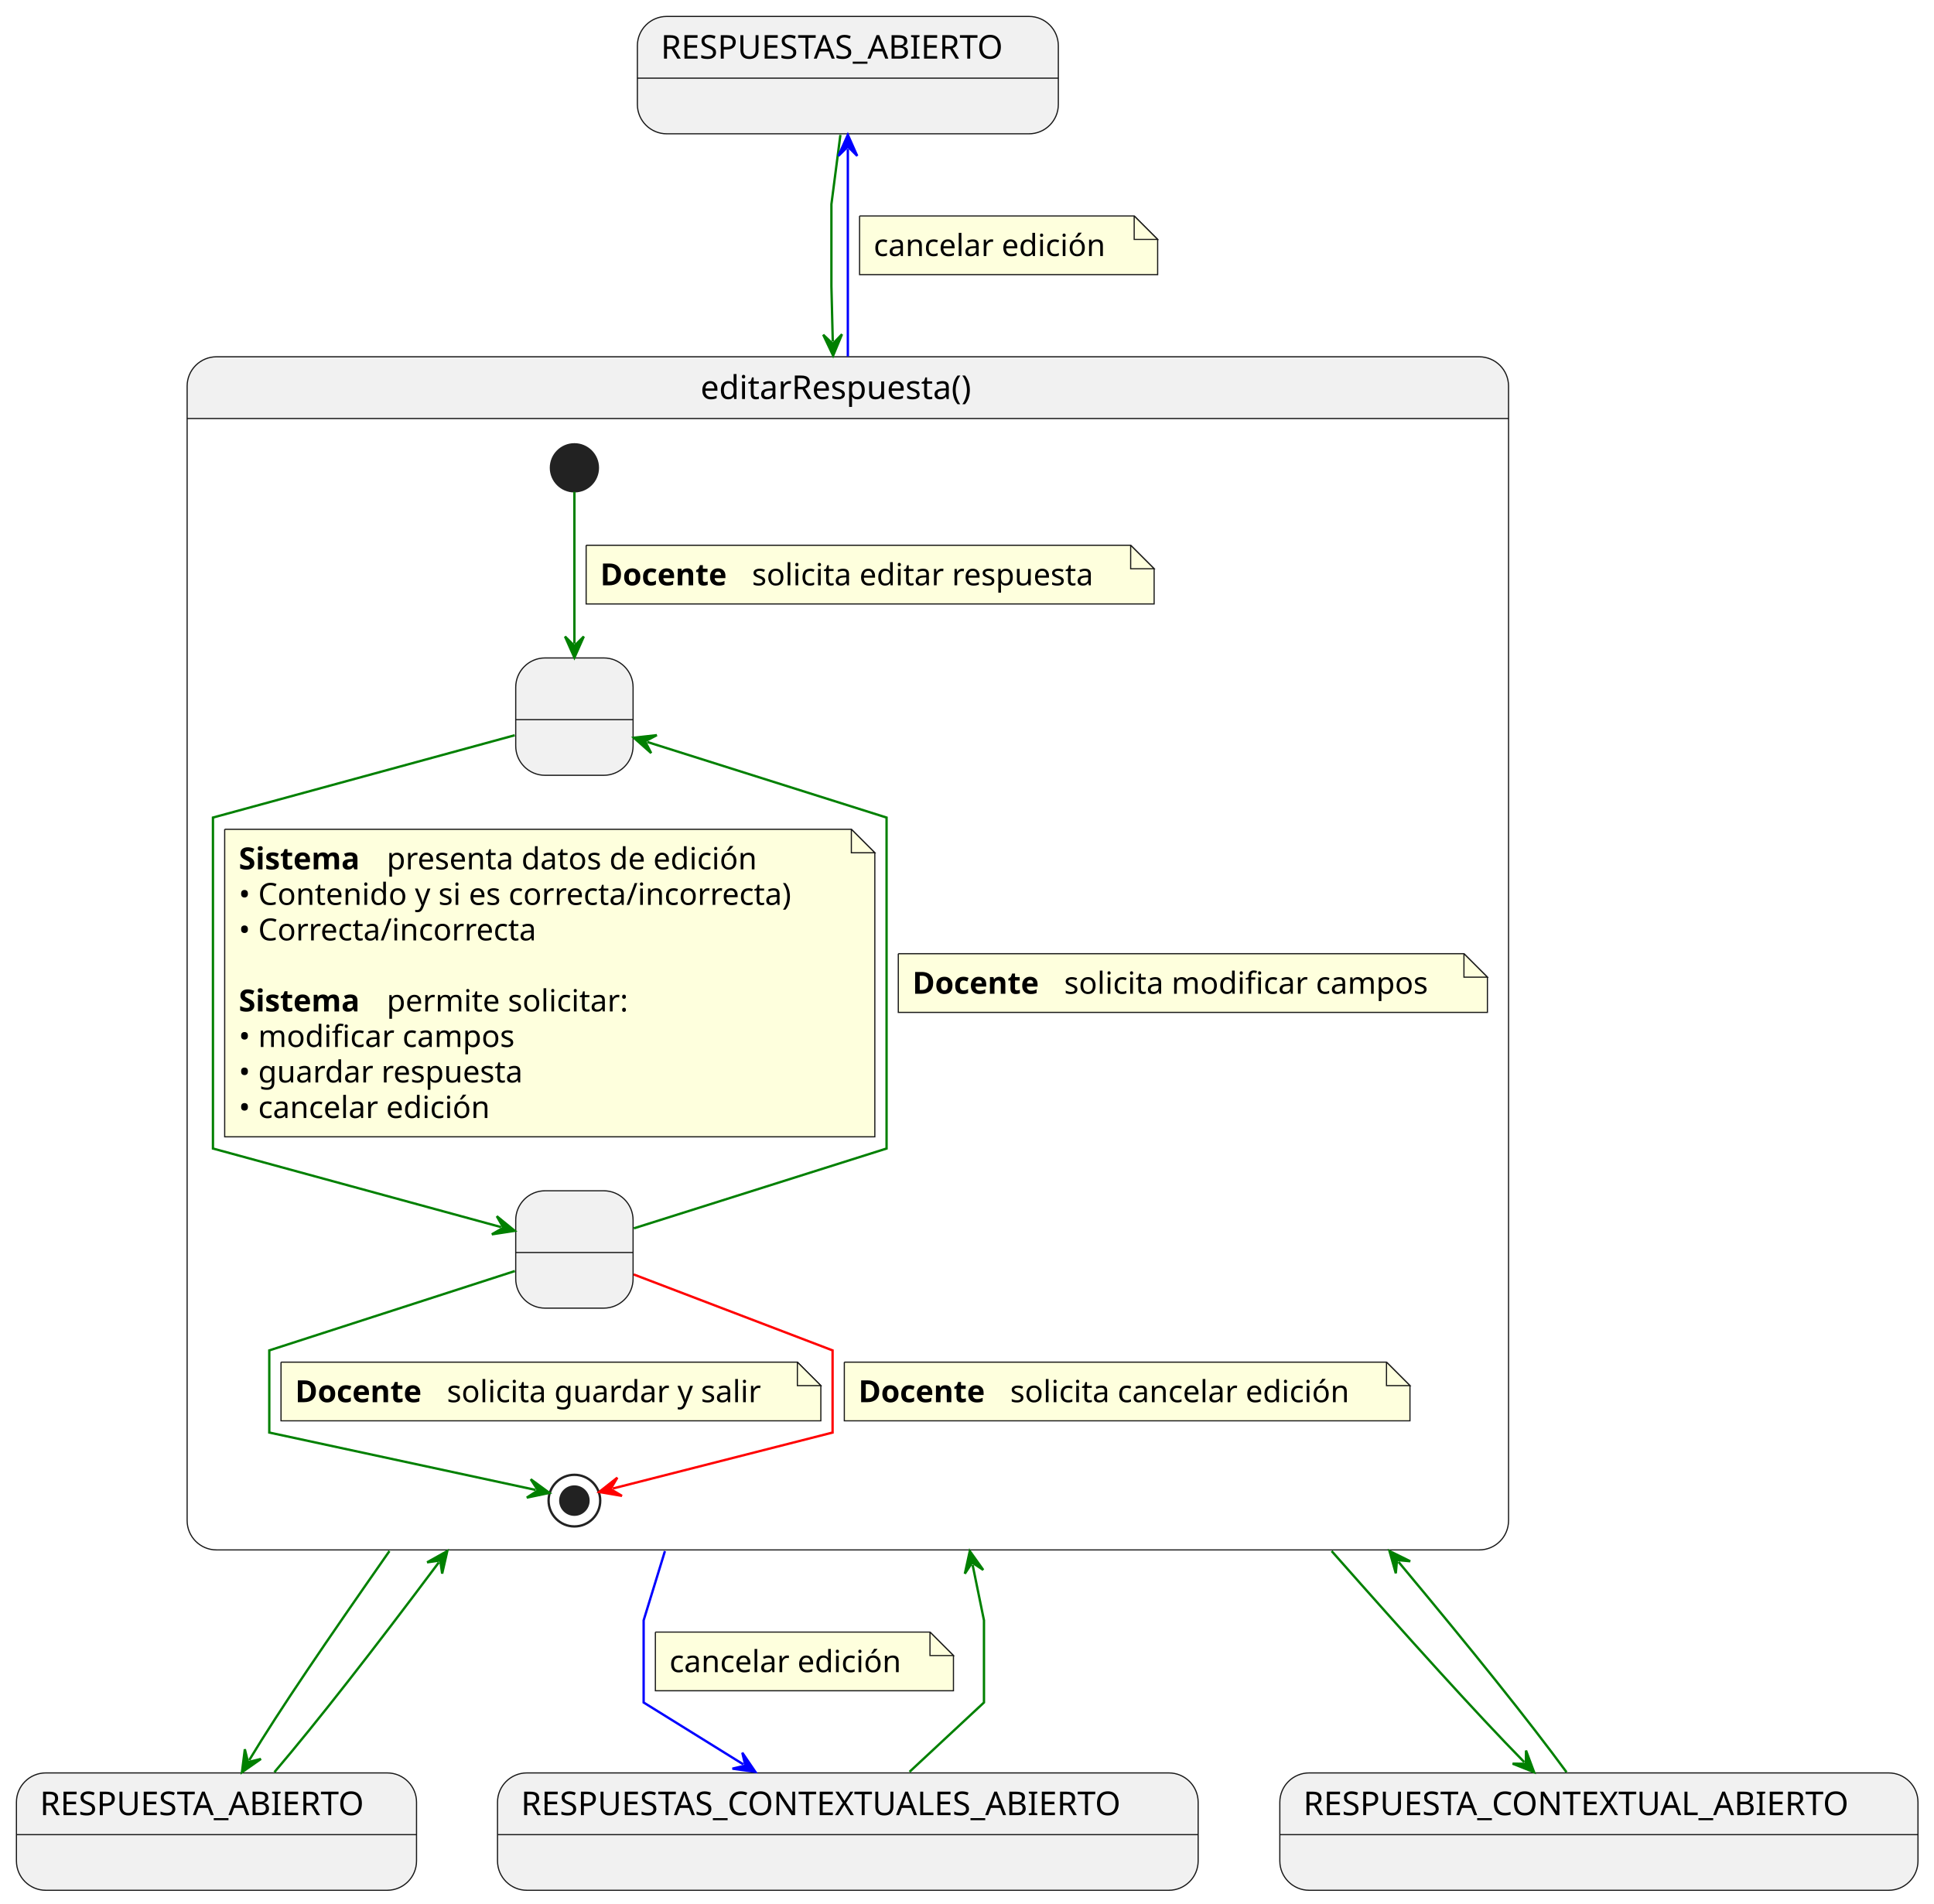
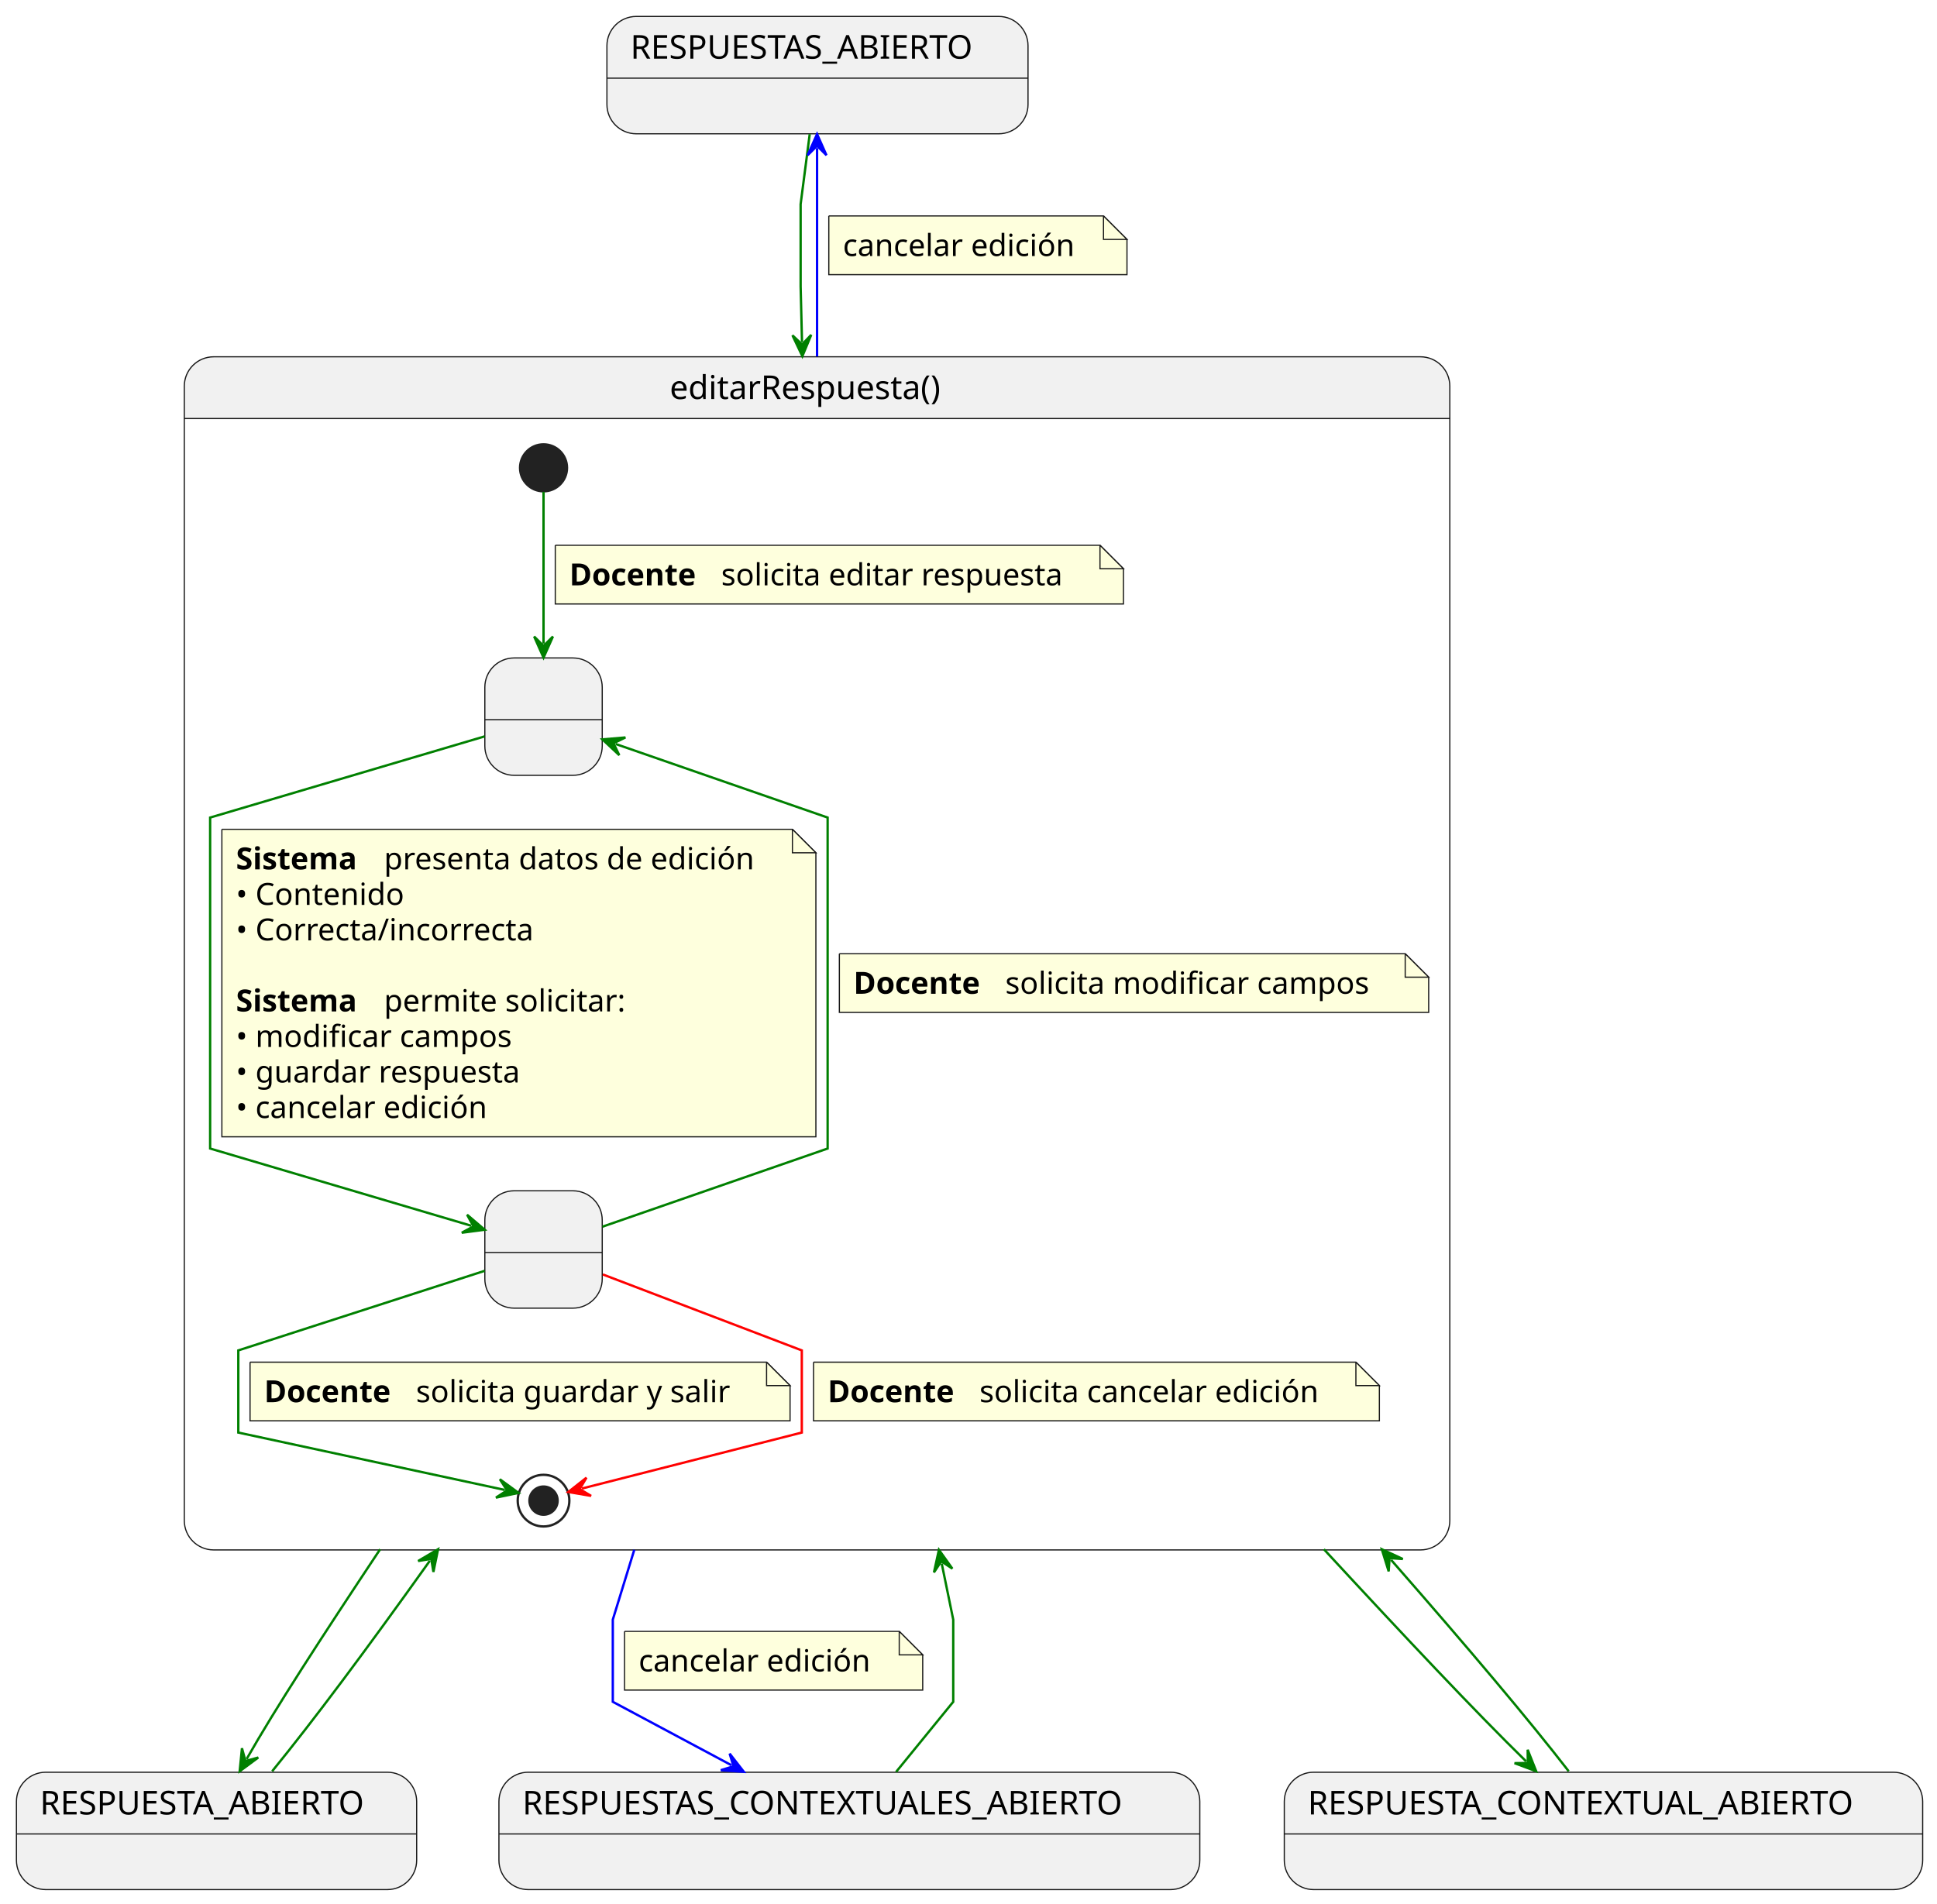
- <svg xmlns="http://www.w3.org/2000/svg" contentStyleType="text/css" data-diagram-type="STATE" height="811px" preserveAspectRatio="none" style="width:824px;height:811px;background:#FFFFFF;" version="1.1" viewBox="0 0 824 811" width="824px" zoomAndPan="magnify">
+ <svg xmlns="http://www.w3.org/2000/svg" contentStyleType="text/css" data-diagram-type="STATE" height="811px" preserveAspectRatio="none" style="width:825px;height:811px;background:#FFFFFF;" version="1.1" viewBox="0 0 825 811" width="825px" zoomAndPan="magnify">
  <defs />
  <g>
    <g id="RESPUESTAS_ABIERTO">
-       <rect fill="#F1F1F1" height="50" rx="12.5" ry="12.5" style="stroke:#181818;stroke-width:0.5;" width="179.352" x="271.56" y="7" />
-       <line style="stroke:#181818;stroke-width:0.5;" x1="271.56" x2="450.913" y1="33.297" y2="33.297" />
-       <text fill="#000000" font-family="sans-serif" font-size="14" lengthAdjust="spacing" textLength="159.352" x="281.56" y="24.995">RESPUESTAS_ABIERTO</text>
+       <rect fill="#F1F1F1" height="50" rx="12.5" ry="12.5" style="stroke:#181818;stroke-width:0.5;" width="179.352" x="258.5" y="7" />
+       <line style="stroke:#181818;stroke-width:0.5;" x1="258.5" x2="437.853" y1="33.297" y2="33.297" />
+       <text fill="#000000" font-family="sans-serif" font-size="14" lengthAdjust="spacing" textLength="159.352" x="268.5" y="24.995">RESPUESTAS_ABIERTO</text>
    </g>
    <g id="RESPUESTA_ABIERTO">
-       <rect fill="#F1F1F1" height="50" rx="12.5" ry="12.5" style="stroke:#181818;stroke-width:0.5;" width="170.466" x="7" y="755.3" />
-       <line style="stroke:#181818;stroke-width:0.5;" x1="7" x2="177.466" y1="781.597" y2="781.597" />
-       <text fill="#000000" font-family="sans-serif" font-size="14" lengthAdjust="spacing" textLength="150.466" x="17" y="773.295">RESPUESTA_ABIERTO</text>
+       <rect fill="#F1F1F1" height="50" rx="12.5" ry="12.5" style="stroke:#181818;stroke-width:0.5;" width="170.466" x="7" y="755" />
+       <line style="stroke:#181818;stroke-width:0.5;" x1="7" x2="177.466" y1="781.297" y2="781.297" />
+       <text fill="#000000" font-family="sans-serif" font-size="14" lengthAdjust="spacing" textLength="150.466" x="17" y="772.995">RESPUESTA_ABIERTO</text>
    </g>
    <g id="RESPUESTAS_CONTEXTUALES_ABIERTO">
-       <rect fill="#F1F1F1" height="50" rx="12.5" ry="12.5" style="stroke:#181818;stroke-width:0.5;" width="298.517" x="211.97" y="755.3" />
-       <line style="stroke:#181818;stroke-width:0.5;" x1="211.97" x2="510.487" y1="781.597" y2="781.597" />
-       <text fill="#000000" font-family="sans-serif" font-size="14" lengthAdjust="spacing" textLength="278.517" x="221.97" y="773.295">RESPUESTAS_CONTEXTUALES_ABIERTO</text>
+       <rect fill="#F1F1F1" height="50" rx="12.5" ry="12.5" style="stroke:#181818;stroke-width:0.5;" width="298.517" x="212.5" y="755" />
+       <line style="stroke:#181818;stroke-width:0.5;" x1="212.5" x2="511.017" y1="781.297" y2="781.297" />
+       <text fill="#000000" font-family="sans-serif" font-size="14" lengthAdjust="spacing" textLength="278.517" x="222.5" y="772.995">RESPUESTAS_CONTEXTUALES_ABIERTO</text>
    </g>
    <g id="RESPUESTA_CONTEXTUAL_ABIERTO">
-       <rect fill="#F1F1F1" height="50" rx="12.5" ry="12.5" style="stroke:#181818;stroke-width:0.5;" width="271.897" x="545.28" y="755.3" />
-       <line style="stroke:#181818;stroke-width:0.5;" x1="545.28" x2="817.178" y1="781.597" y2="781.597" />
-       <text fill="#000000" font-family="sans-serif" font-size="14" lengthAdjust="spacing" textLength="251.898" x="555.28" y="773.295">RESPUESTA_CONTEXTUAL_ABIERTO</text>
+       <rect fill="#F1F1F1" height="50" rx="12.5" ry="12.5" style="stroke:#181818;stroke-width:0.5;" width="271.897" x="547" y="755" />
+       <line style="stroke:#181818;stroke-width:0.5;" x1="547" x2="818.898" y1="781.297" y2="781.297" />
+       <text fill="#000000" font-family="sans-serif" font-size="14" lengthAdjust="spacing" textLength="251.898" x="557" y="772.995">RESPUESTA_CONTEXTUAL_ABIERTO</text>
    </g>
-     <path d="M92.23,152 L630.23,152 A12.5,12.5 0 0 1 642.73,164.5 L642.73,178.297 L79.73,178.297 L79.73,164.5 A12.5,12.5 0 0 1 92.23,152" fill="#F1F1F1" />
-     <rect fill="none" height="508.297" rx="12.5" ry="12.5" style="stroke:#181818;stroke-width:0.5;" width="563" x="79.73" y="152" />
-     <line style="stroke:#181818;stroke-width:0.5;" x1="79.73" x2="642.73" y1="178.297" y2="178.297" />
-     <text fill="#000000" font-family="sans-serif" font-size="14" lengthAdjust="spacing" textLength="125.508" x="298.476" y="169.995">editarRespuesta()</text>
+     <path d="M91,152 L605,152 A12.5,12.5 0 0 1 617.5,164.5 L617.5,178.297 L78.5,178.297 L78.5,164.5 A12.5,12.5 0 0 1 91,152" fill="#F1F1F1" />
+     <rect fill="none" height="508.297" rx="12.5" ry="12.5" style="stroke:#181818;stroke-width:0.5;" width="539" x="78.5" y="152" />
+     <line style="stroke:#181818;stroke-width:0.5;" x1="78.5" x2="617.5" y1="178.297" y2="178.297" />
+     <text fill="#000000" font-family="sans-serif" font-size="14" lengthAdjust="spacing" textLength="125.508" x="285.246" y="169.995">editarRespuesta()</text>
    <g id="editarRespuesta.EditandoDatos">
-       <rect fill="#F1F1F1" height="50" rx="12.5" ry="12.5" style="stroke:#181818;stroke-width:0.5;" width="50" x="219.73" y="280.297" />
-       <line style="stroke:#181818;stroke-width:0.5;" x1="219.73" x2="269.73" y1="306.594" y2="306.594" />
-       <text fill="#000000" font-family="sans-serif" font-size="14" lengthAdjust="spacing" textLength="4.45" x="242.505" y="298.292"> </text>
+       <rect fill="#F1F1F1" height="50" rx="12.5" ry="12.5" style="stroke:#181818;stroke-width:0.5;" width="50" x="206.5" y="280.297" />
+       <line style="stroke:#181818;stroke-width:0.5;" x1="206.5" x2="256.5" y1="306.594" y2="306.594" />
+       <text fill="#000000" font-family="sans-serif" font-size="14" lengthAdjust="spacing" textLength="4.45" x="229.275" y="298.292"> </text>
    </g>
    <g id="editarRespuesta.GuardandoDatos">
-       <rect fill="#F1F1F1" height="50" rx="12.5" ry="12.5" style="stroke:#181818;stroke-width:0.5;" width="50" x="219.73" y="507.297" />
-       <line style="stroke:#181818;stroke-width:0.5;" x1="219.73" x2="269.73" y1="533.594" y2="533.594" />
-       <text fill="#000000" font-family="sans-serif" font-size="14" lengthAdjust="spacing" textLength="4.45" x="242.505" y="525.292"> </text>
+       <rect fill="#F1F1F1" height="50" rx="12.5" ry="12.5" style="stroke:#181818;stroke-width:0.5;" width="50" x="206.5" y="507.297" />
+       <line style="stroke:#181818;stroke-width:0.5;" x1="206.5" x2="256.5" y1="533.594" y2="533.594" />
+       <text fill="#000000" font-family="sans-serif" font-size="14" lengthAdjust="spacing" textLength="4.45" x="229.275" y="525.292"> </text>
    </g>
-     <ellipse cx="244.73" cy="199.297" fill="#222222" rx="10" ry="10" style="stroke:#222222;stroke-width:1;" />
-     <ellipse cx="244.73" cy="639.297" fill="none" rx="11" ry="11" style="stroke:#222222;stroke-width:1;" />
-     <ellipse cx="244.73" cy="639.297" fill="#222222" rx="6" ry="6" style="stroke:#222222;stroke-width:1;" />
+     <ellipse cx="231.5" cy="199.297" fill="#222222" rx="10" ry="10" style="stroke:#222222;stroke-width:1;" />
+     <ellipse cx="231.5" cy="639.297" fill="none" rx="11" ry="11" style="stroke:#222222;stroke-width:1;" />
+     <ellipse cx="231.5" cy="639.297" fill="#222222" rx="6" ry="6" style="stroke:#222222;stroke-width:1;" />
    <g class="link" data-entity-1=".start.editarRespuesta" data-entity-2="EditandoDatos" data-source-line="18" data-uid="lnk7" id="link_.start.editarRespuesta_EditandoDatos">
-       <path d="M244.73,209.527 C244.73,225.237 244.73,251.657 244.73,274.167" fill="none" id="*start*editarRespuesta-to-EditandoDatos" style="stroke:#008000;stroke-width:1;" />
-       <polygon fill="#008000" points="244.73,280.167,248.73,271.167,244.73,275.167,240.73,271.167,244.73,280.167" style="stroke:#008000;stroke-width:1;" />
-       <path d="M249.73,232.297 L249.73,257.297 L491.73,257.297 L491.73,242.297 L481.73,232.297 L249.73,232.297" fill="#FEFFDD" style="stroke:#181818;stroke-width:0.5;" />
-       <path d="M481.73,232.297 L481.73,242.297 L491.73,242.297 L481.73,232.297" fill="#FEFFDD" style="stroke:#181818;stroke-width:0.5;" />
-       <text fill="#000000" font-family="sans-serif" font-size="13" font-weight="bold" lengthAdjust="spacing" textLength="60.531" x="255.73" y="249.364">Docente</text>
-       <text fill="#000000" font-family="sans-serif" font-size="13" lengthAdjust="spacing" textLength="156.749" x="320.394" y="249.364">solicita editar respuesta</text>
+       <path d="M231.5,209.527 C231.5,225.237 231.5,251.657 231.5,274.167" fill="none" id="*start*editarRespuesta-to-EditandoDatos" style="stroke:#008000;stroke-width:1;" />
+       <polygon fill="#008000" points="231.5,280.167,235.5,271.167,231.5,275.167,227.5,271.167,231.5,280.167" style="stroke:#008000;stroke-width:1;" />
+       <path d="M236.5,232.297 L236.5,257.297 L478.5,257.297 L478.5,242.297 L468.5,232.297 L236.5,232.297" fill="#FEFFDD" style="stroke:#181818;stroke-width:0.5;" />
+       <path d="M468.5,232.297 L468.5,242.297 L478.5,242.297 L468.5,232.297" fill="#FEFFDD" style="stroke:#181818;stroke-width:0.5;" />
+       <text fill="#000000" font-family="sans-serif" font-size="13" font-weight="bold" lengthAdjust="spacing" textLength="60.531" x="242.5" y="249.364">Docente</text>
+       <text fill="#000000" font-family="sans-serif" font-size="13" lengthAdjust="spacing" textLength="156.749" x="307.164" y="249.364">solicita editar respuesta</text>
    </g>
    <g class="link" data-entity-1="EditandoDatos" data-entity-2="GuardandoDatos" data-source-line="23" data-uid="lnk8" id="link_EditandoDatos_GuardandoDatos">
-       <path d="M219.3,313.237 C175.56,325.157 90.73,348.297 90.73,348.297 C90.73,348.297 90.73,489.297 90.73,489.297 C90.73,489.297 169.771,510.859 213.511,522.779" fill="none" id="EditandoDatos-to-GuardandoDatos" style="stroke:#008000;stroke-width:1;" />
-       <polygon fill="#008000" points="219.3,524.357,211.668,518.131,214.476,523.042,209.565,525.85,219.3,524.357" style="stroke:#008000;stroke-width:1;" />
-       <path d="M95.73,353.297 L95.73,484.297 L372.73,484.297 L372.73,363.297 L362.73,353.297 L95.73,353.297" fill="#FEFFDD" style="stroke:#181818;stroke-width:0.5;" />
-       <path d="M362.73,353.297 L362.73,363.297 L372.73,363.297 L362.73,353.297" fill="#FEFFDD" style="stroke:#181818;stroke-width:0.5;" />
-       <text fill="#000000" font-family="sans-serif" font-size="13" font-weight="bold" lengthAdjust="spacing" textLength="58.906" x="101.73" y="370.364">Sistema</text>
-       <text fill="#000000" font-family="sans-serif" font-size="13" lengthAdjust="spacing" textLength="169.171" x="164.769" y="370.364">presenta datos de edición</text>
-       <text fill="#000000" font-family="sans-serif" font-size="13" lengthAdjust="spacing" textLength="256.902" x="101.73" y="385.497">• Contenido y si es correcta/incorrecta)</text>
-       <text fill="#000000" font-family="sans-serif" font-size="13" lengthAdjust="spacing" textLength="137.96" x="101.73" y="400.629">• Correcta/incorrecta</text>
-       <text fill="#000000" font-family="sans-serif" font-size="13" lengthAdjust="spacing" textLength="4.132" x="101.73" y="415.762"> </text>
-       <text fill="#000000" font-family="sans-serif" font-size="13" font-weight="bold" lengthAdjust="spacing" textLength="58.906" x="101.73" y="430.895">Sistema</text>
-       <text fill="#000000" font-family="sans-serif" font-size="13" lengthAdjust="spacing" textLength="110.595" x="164.769" y="430.895">permite solicitar:</text>
-       <text fill="#000000" font-family="sans-serif" font-size="13" lengthAdjust="spacing" textLength="127.816" x="101.73" y="446.028">• modificar campos</text>
-       <text fill="#000000" font-family="sans-serif" font-size="13" lengthAdjust="spacing" textLength="131.739" x="101.73" y="461.161">• guardar respuesta</text>
-       <text fill="#000000" font-family="sans-serif" font-size="13" lengthAdjust="spacing" textLength="118.168" x="101.73" y="476.293">• cancelar edición</text>
+       <path d="M206.44,313.707 C165.67,325.767 89.5,348.297 89.5,348.297 C89.5,348.297 89.5,489.297 89.5,489.297 C89.5,489.297 159.916,510.125 200.686,522.185" fill="none" id="EditandoDatos-to-GuardandoDatos" style="stroke:#008000;stroke-width:1;" />
+       <polygon fill="#008000" points="206.44,523.887,198.944,517.498,201.645,522.469,196.675,525.17,206.44,523.887" style="stroke:#008000;stroke-width:1;" />
+       <path d="M94.5,353.297 L94.5,484.297 L347.5,484.297 L347.5,363.297 L337.5,353.297 L94.5,353.297" fill="#FEFFDD" style="stroke:#181818;stroke-width:0.5;" />
+       <path d="M337.5,353.297 L337.5,363.297 L347.5,363.297 L337.5,353.297" fill="#FEFFDD" style="stroke:#181818;stroke-width:0.5;" />
+       <text fill="#000000" font-family="sans-serif" font-size="13" font-weight="bold" lengthAdjust="spacing" textLength="58.906" x="100.5" y="370.364">Sistema</text>
+       <text fill="#000000" font-family="sans-serif" font-size="13" lengthAdjust="spacing" textLength="169.171" x="163.539" y="370.364">presenta datos de edición</text>
+       <text fill="#000000" font-family="sans-serif" font-size="13" lengthAdjust="spacing" textLength="78.222" x="100.5" y="385.497">• Contenido</text>
+       <text fill="#000000" font-family="sans-serif" font-size="13" lengthAdjust="spacing" textLength="137.96" x="100.5" y="400.629">• Correcta/incorrecta</text>
+       <text fill="#000000" font-family="sans-serif" font-size="13" lengthAdjust="spacing" textLength="4.132" x="100.5" y="415.762"> </text>
+       <text fill="#000000" font-family="sans-serif" font-size="13" font-weight="bold" lengthAdjust="spacing" textLength="58.906" x="100.5" y="430.895">Sistema</text>
+       <text fill="#000000" font-family="sans-serif" font-size="13" lengthAdjust="spacing" textLength="110.595" x="163.539" y="430.895">permite solicitar:</text>
+       <text fill="#000000" font-family="sans-serif" font-size="13" lengthAdjust="spacing" textLength="127.816" x="100.5" y="446.028">• modificar campos</text>
+       <text fill="#000000" font-family="sans-serif" font-size="13" lengthAdjust="spacing" textLength="131.739" x="100.5" y="461.161">• guardar respuesta</text>
+       <text fill="#000000" font-family="sans-serif" font-size="13" lengthAdjust="spacing" textLength="118.168" x="100.5" y="476.293">• cancelar edición</text>
    </g>
    <g class="link" data-entity-1="GuardandoDatos" data-entity-2="EditandoDatos" data-source-line="35" data-uid="lnk9" id="link_GuardandoDatos_EditandoDatos">
-       <path d="M270.06,523.297 C308.65,511.117 377.73,489.297 377.73,489.297 C377.73,489.297 377.73,348.297 377.73,348.297 C377.73,348.297 314.372,328.283 275.782,316.103" fill="none" id="GuardandoDatos-to-EditandoDatos" style="stroke:#008000;stroke-width:1;" />
-       <polygon fill="#008000" points="270.06,314.297,277.439,320.82,274.828,315.802,279.847,313.191,270.06,314.297" style="stroke:#008000;stroke-width:1;" />
-       <path d="M382.73,406.297 L382.73,431.297 L633.73,431.297 L633.73,416.297 L623.73,406.297 L382.73,406.297" fill="#FEFFDD" style="stroke:#181818;stroke-width:0.5;" />
-       <path d="M623.73,406.297 L623.73,416.297 L633.73,416.297 L623.73,406.297" fill="#FEFFDD" style="stroke:#181818;stroke-width:0.5;" />
-       <text fill="#000000" font-family="sans-serif" font-size="13" font-weight="bold" lengthAdjust="spacing" textLength="60.531" x="388.73" y="423.364">Docente</text>
-       <text fill="#000000" font-family="sans-serif" font-size="13" lengthAdjust="spacing" textLength="165.921" x="453.394" y="423.364">solicita modificar campos</text>
+       <path d="M256.57,522.597 C292.01,510.297 352.5,489.297 352.5,489.297 C352.5,489.297 352.5,348.297 352.5,348.297 C352.5,348.297 297.678,329.264 262.238,316.964" fill="none" id="GuardandoDatos-to-EditandoDatos" style="stroke:#008000;stroke-width:1;" />
+       <polygon fill="#008000" points="256.57,314.997,263.761,321.727,261.294,316.636,266.384,314.169,256.57,314.997" style="stroke:#008000;stroke-width:1;" />
+       <path d="M357.5,406.297 L357.5,431.297 L608.5,431.297 L608.5,416.297 L598.5,406.297 L357.5,406.297" fill="#FEFFDD" style="stroke:#181818;stroke-width:0.5;" />
+       <path d="M598.5,406.297 L598.5,416.297 L608.5,416.297 L598.5,406.297" fill="#FEFFDD" style="stroke:#181818;stroke-width:0.5;" />
+       <text fill="#000000" font-family="sans-serif" font-size="13" font-weight="bold" lengthAdjust="spacing" textLength="60.531" x="363.5" y="423.364">Docente</text>
+       <text fill="#000000" font-family="sans-serif" font-size="13" lengthAdjust="spacing" textLength="165.921" x="428.164" y="423.364">solicita modificar campos</text>
    </g>
    <g class="link" data-entity-1="GuardandoDatos" data-entity-2=".end.editarRespuesta" data-source-line="40" data-uid="lnk11" id="link_GuardandoDatos_.end.editarRespuesta">
-       <path d="M219.36,541.497 C181.52,553.717 114.73,575.297 114.73,575.297 C114.73,575.297 114.73,610.297 114.73,610.297 C114.73,610.297 197.175,628.053 228.225,634.743" fill="none" id="GuardandoDatos-to-*end*editarRespuesta" style="stroke:#008000;stroke-width:1;" />
-       <polygon fill="#008000" points="234.09,636.007,226.134,630.201,229.202,634.954,224.449,638.021,234.09,636.007" style="stroke:#008000;stroke-width:1;" />
-       <path d="M119.73,580.297 L119.73,605.297 L349.73,605.297 L349.73,590.297 L339.73,580.297 L119.73,580.297" fill="#FEFFDD" style="stroke:#181818;stroke-width:0.5;" />
-       <path d="M339.73,580.297 L339.73,590.297 L349.73,590.297 L339.73,580.297" fill="#FEFFDD" style="stroke:#181818;stroke-width:0.5;" />
-       <text fill="#000000" font-family="sans-serif" font-size="13" font-weight="bold" lengthAdjust="spacing" textLength="60.531" x="125.73" y="597.364">Docente</text>
-       <text fill="#000000" font-family="sans-serif" font-size="13" lengthAdjust="spacing" textLength="144.536" x="190.394" y="597.364">solicita guardar y salir</text>
+       <path d="M206.43,541.397 C168.66,553.597 101.5,575.297 101.5,575.297 C101.5,575.297 101.5,610.297 101.5,610.297 C101.5,610.297 183.945,628.053 214.995,634.743" fill="none" id="GuardandoDatos-to-*end*editarRespuesta" style="stroke:#008000;stroke-width:1;" />
+       <polygon fill="#008000" points="220.86,636.007,212.904,630.201,215.972,634.954,211.219,638.021,220.86,636.007" style="stroke:#008000;stroke-width:1;" />
+       <path d="M106.5,580.297 L106.5,605.297 L336.5,605.297 L336.5,590.297 L326.5,580.297 L106.5,580.297" fill="#FEFFDD" style="stroke:#181818;stroke-width:0.5;" />
+       <path d="M326.5,580.297 L326.5,590.297 L336.5,590.297 L326.5,580.297" fill="#FEFFDD" style="stroke:#181818;stroke-width:0.5;" />
+       <text fill="#000000" font-family="sans-serif" font-size="13" font-weight="bold" lengthAdjust="spacing" textLength="60.531" x="112.5" y="597.364">Docente</text>
+       <text fill="#000000" font-family="sans-serif" font-size="13" lengthAdjust="spacing" textLength="144.536" x="177.164" y="597.364">solicita guardar y salir</text>
    </g>
    <g class="link" data-entity-1="GuardandoDatos" data-entity-2=".end.editarRespuesta" data-source-line="45" data-uid="lnk12" id="link_GuardandoDatos_.end.editarRespuesta">
-       <path d="M269.97,542.937 C302.44,555.337 354.73,575.297 354.73,575.297 C354.73,575.297 354.73,610.297 354.73,610.297 C354.73,610.297 288.625,627.126 261.094,634.136" fill="none" id="GuardandoDatos-to-*end*editarRespuesta-1" style="stroke:#FF0000;stroke-width:1;" />
-       <polygon fill="#FF0000" points="255.28,635.617,264.989,637.272,260.125,634.383,263.015,629.52,255.28,635.617" style="stroke:#FF0000;stroke-width:1;" />
-       <path d="M359.73,580.297 L359.73,605.297 L600.73,605.297 L600.73,590.297 L590.73,580.297 L359.73,580.297" fill="#FEFFDD" style="stroke:#181818;stroke-width:0.5;" />
-       <path d="M590.73,580.297 L590.73,590.297 L600.73,590.297 L590.73,580.297" fill="#FEFFDD" style="stroke:#181818;stroke-width:0.5;" />
-       <text fill="#000000" font-family="sans-serif" font-size="13" font-weight="bold" lengthAdjust="spacing" textLength="60.531" x="365.73" y="597.364">Docente</text>
-       <text fill="#000000" font-family="sans-serif" font-size="13" lengthAdjust="spacing" textLength="156.273" x="430.394" y="597.364">solicita cancelar edición</text>
+       <path d="M256.74,542.937 C289.21,555.337 341.5,575.297 341.5,575.297 C341.5,575.297 341.5,610.297 341.5,610.297 C341.5,610.297 275.394,627.126 247.864,634.136" fill="none" id="GuardandoDatos-to-*end*editarRespuesta-1" style="stroke:#FF0000;stroke-width:1;" />
+       <polygon fill="#FF0000" points="242.05,635.617,251.759,637.272,246.895,634.383,249.785,629.52,242.05,635.617" style="stroke:#FF0000;stroke-width:1;" />
+       <path d="M346.5,580.297 L346.5,605.297 L587.5,605.297 L587.5,590.297 L577.5,580.297 L346.5,580.297" fill="#FEFFDD" style="stroke:#181818;stroke-width:0.5;" />
+       <path d="M577.5,580.297 L577.5,590.297 L587.5,590.297 L577.5,580.297" fill="#FEFFDD" style="stroke:#181818;stroke-width:0.5;" />
+       <text fill="#000000" font-family="sans-serif" font-size="13" font-weight="bold" lengthAdjust="spacing" textLength="60.531" x="352.5" y="597.364">Docente</text>
+       <text fill="#000000" font-family="sans-serif" font-size="13" lengthAdjust="spacing" textLength="156.273" x="417.164" y="597.364">solicita cancelar edición</text>
    </g>
    <g class="link" data-entity-1="RESPUESTAS_ABIERTO" data-entity-2="editarRespuesta" data-source-line="8" data-uid="lnk2" id="link_RESPUESTAS_ABIERTO_editarRespuesta">
-       <path d="M358.06,57.48 C356.21,71.76 354.23,87 354.23,87 C354.23,87 354.23,122 354.23,122 C354.23,122 354.361,127.352 354.811,145.502" fill="none" id="RESPUESTAS_ABIERTO-to-editarRespuesta" style="stroke:#008000;stroke-width:1;" />
-       <polygon fill="#008000" points="354.96,151.5,358.736,142.404,354.836,146.501,350.738,142.602,354.96,151.5" style="stroke:#008000;stroke-width:1;" />
+       <path d="M344.87,57.16 C343,71.53 341,87 341,87 C341,87 341,122 341,122 C341,122 341.129,127.452 341.589,145.752" fill="none" id="RESPUESTAS_ABIERTO-to-editarRespuesta" style="stroke:#008000;stroke-width:1;" />
+       <polygon fill="#008000" points="341.74,151.75,345.513,142.652,341.614,146.752,337.515,142.853,341.74,151.75" style="stroke:#008000;stroke-width:1;" />
    </g>
    <g class="link" data-entity-1="editarRespuesta" data-entity-2="RESPUESTAS_ABIERTO" data-source-line="56" data-uid="lnk15" id="link_editarRespuesta_RESPUESTAS_ABIERTO">
-       <path d="M361.23,151.84 C361.23,113.23 361.23,85.09 361.23,63.42" fill="none" id="editarRespuesta-to-RESPUESTAS_ABIERTO" style="stroke:#0000FF;stroke-width:1;" />
-       <polygon fill="#0000FF" points="361.23,57.42,357.23,66.42,361.23,62.42,365.23,66.42,361.23,57.42" style="stroke:#0000FF;stroke-width:1;" />
-       <path d="M366.23,92 L366.23,117 L493.23,117 L493.23,102 L483.23,92 L366.23,92" fill="#FEFFDD" style="stroke:#181818;stroke-width:0.5;" />
-       <path d="M483.23,92 L483.23,102 L493.23,102 L483.23,92" fill="#FEFFDD" style="stroke:#181818;stroke-width:0.5;" />
-       <text fill="#000000" font-family="sans-serif" font-size="13" lengthAdjust="spacing" textLength="106.368" x="372.23" y="109.067">cancelar edición</text>
+       <path d="M348,151.84 C348,113.06 348,84.78 348,63.12" fill="none" id="editarRespuesta-to-RESPUESTAS_ABIERTO" style="stroke:#0000FF;stroke-width:1;" />
+       <polygon fill="#0000FF" points="348,57.12,344,66.12,348,62.12,352,66.12,348,57.12" style="stroke:#0000FF;stroke-width:1;" />
+       <path d="M353,92 L353,117 L480,117 L480,102 L470,92 L353,92" fill="#FEFFDD" style="stroke:#181818;stroke-width:0.5;" />
+       <path d="M470,92 L470,102 L480,102 L470,92" fill="#FEFFDD" style="stroke:#181818;stroke-width:0.5;" />
+       <text fill="#000000" font-family="sans-serif" font-size="13" lengthAdjust="spacing" textLength="106.368" x="359" y="109.067">cancelar edición</text>
    </g>
    <g class="link" data-entity-1="RESPUESTA_ABIERTO" data-entity-2="editarRespuesta" data-source-line="9" data-uid="lnk3" id="link_RESPUESTA_ABIERTO_editarRespuesta">
-       <path d="M116.91,754.99 C135.26,733.39 158.145,704.124 186.985,665.584" fill="none" id="RESPUESTA_ABIERTO-to-editarRespuesta" style="stroke:#008000;stroke-width:1;" />
-       <polygon fill="#008000" points="190.58,660.78,181.985,665.589,187.584,664.783,188.39,670.382,190.58,660.78" style="stroke:#008000;stroke-width:1;" />
+       <path d="M115.92,754.58 C133.59,732.89 155.505,703.564 183.085,664.904" fill="none" id="RESPUESTA_ABIERTO-to-editarRespuesta" style="stroke:#008000;stroke-width:1;" />
+       <polygon fill="#008000" points="186.57,660.02,178.087,665.024,183.666,664.09,184.6,669.67,186.57,660.02" style="stroke:#008000;stroke-width:1;" />
    </g>
    <g class="link" data-entity-1="editarRespuesta" data-entity-2="RESPUESTA_ABIERTO" data-source-line="54" data-uid="lnk14" id="link_editarRespuesta_RESPUESTA_ABIERTO">
-       <path d="M165.93,660.78 C139,699.32 119.231,728.254 106.191,749.854" fill="none" id="editarRespuesta-to-RESPUESTA_ABIERTO" style="stroke:#008000;stroke-width:1;" />
-       <polygon fill="#008000" points="103.09,754.99,111.166,749.352,105.674,750.71,104.317,745.218,103.09,754.99" style="stroke:#008000;stroke-width:1;" />
+       <path d="M161.9,660.02 C136.21,698.68 117.399,727.676 105.049,749.366" fill="none" id="editarRespuesta-to-RESPUESTA_ABIERTO" style="stroke:#008000;stroke-width:1;" />
+       <polygon fill="#008000" points="102.08,754.58,110.009,748.738,104.554,750.235,103.057,744.78,102.08,754.58" style="stroke:#008000;stroke-width:1;" />
    </g>
    <g class="link" data-entity-1="RESPUESTAS_CONTEXTUALES_ABIERTO" data-entity-2="editarRespuesta" data-source-line="10" data-uid="lnk4" id="link_RESPUESTAS_CONTEXTUALES_ABIERTO_editarRespuesta">
-       <path d="M387.52,754.83 C402.86,740.54 419.23,725.3 419.23,725.3 C419.23,725.3 419.23,690.3 419.23,690.3 C419.23,690.3 418.115,684.828 414.395,666.678" fill="none" id="RESPUESTAS_CONTEXTUALES_ABIERTO-to-editarRespuesta" style="stroke:#008000;stroke-width:1;" />
-       <polygon fill="#008000" points="413.19,660.8,411.079,670.42,414.194,665.698,418.916,668.814,413.19,660.8" style="stroke:#008000;stroke-width:1;" />
+       <path d="M381.68,754.84 C393.4,740.47 406,725 406,725 C406,725 406,690 406,690 C406,690 404.854,684.428 401.104,666.128" fill="none" id="RESPUESTAS_CONTEXTUALES_ABIERTO-to-editarRespuesta" style="stroke:#008000;stroke-width:1;" />
+       <polygon fill="#008000" points="399.9,660.25,397.788,669.87,400.904,665.148,405.625,668.264,399.9,660.25" style="stroke:#008000;stroke-width:1;" />
    </g>
    <g class="link" data-entity-1="editarRespuesta" data-entity-2="RESPUESTAS_CONTEXTUALES_ABIERTO" data-source-line="61" data-uid="lnk16" id="link_editarRespuesta_RESPUESTAS_CONTEXTUALES_ABIERTO">
-       <path d="M283.3,660.8 C277.72,678.95 274.23,690.3 274.23,690.3 C274.23,690.3 274.23,725.3 274.23,725.3 C274.23,725.3 293.692,737.375 316.712,751.665" fill="none" id="editarRespuesta-to-RESPUESTAS_CONTEXTUALES_ABIERTO" style="stroke:#0000FF;stroke-width:1;" />
-       <polygon fill="#0000FF" points="321.81,754.83,316.273,746.685,317.562,752.193,312.054,753.482,321.81,754.83" style="stroke:#0000FF;stroke-width:1;" />
-       <path d="M279.23,695.3 L279.23,720.3 L406.23,720.3 L406.23,705.3 L396.23,695.3 L279.23,695.3" fill="#FEFFDD" style="stroke:#181818;stroke-width:0.5;" />
-       <path d="M396.23,695.3 L396.23,705.3 L406.23,705.3 L396.23,695.3" fill="#FEFFDD" style="stroke:#181818;stroke-width:0.5;" />
-       <text fill="#000000" font-family="sans-serif" font-size="13" lengthAdjust="spacing" textLength="106.368" x="285.23" y="712.367">cancelar edición</text>
+       <path d="M270.15,660.25 C264.52,678.55 261,690 261,690 C261,690 261,725 261,725 C261,725 284.638,737.642 311.528,752.012" fill="none" id="editarRespuesta-to-RESPUESTAS_CONTEXTUALES_ABIERTO" style="stroke:#0000FF;stroke-width:1;" />
+       <polygon fill="#0000FF" points="316.82,754.84,310.768,747.07,312.41,752.483,306.997,754.126,316.82,754.84" style="stroke:#0000FF;stroke-width:1;" />
+       <path d="M266,695 L266,720 L393,720 L393,705 L383,695 L266,695" fill="#FEFFDD" style="stroke:#181818;stroke-width:0.5;" />
+       <path d="M383,695 L383,705 L393,705 L383,695" fill="#FEFFDD" style="stroke:#181818;stroke-width:0.5;" />
+       <text fill="#000000" font-family="sans-serif" font-size="13" lengthAdjust="spacing" textLength="106.368" x="272" y="712.067">cancelar edición</text>
    </g>
    <g class="link" data-entity-1="RESPUESTA_CONTEXTUAL_ABIERTO" data-entity-2="editarRespuesta" data-source-line="11" data-uid="lnk5" id="link_RESPUESTA_CONTEXTUAL_ABIERTO_editarRespuesta">
-       <path d="M667.44,754.99 C651.59,733.39 628.004,703.927 595.844,665.387" fill="none" id="RESPUESTA_CONTEXTUAL_ABIERTO-to-editarRespuesta" style="stroke:#008000;stroke-width:1;" />
-       <polygon fill="#008000" points="592,660.78,594.695,670.253,595.203,664.619,600.837,665.127,592,660.78" style="stroke:#008000;stroke-width:1;" />
+       <path d="M668.13,754.58 C651.33,732.89 626.332,703.195 592.492,664.535" fill="none" id="RESPUESTA_CONTEXTUAL_ABIERTO-to-editarRespuesta" style="stroke:#008000;stroke-width:1;" />
+       <polygon fill="#008000" points="588.54,660.02,591.458,669.427,591.833,663.782,597.478,664.158,588.54,660.02" style="stroke:#008000;stroke-width:1;" />
    </g>
    <g class="link" data-entity-1="editarRespuesta" data-entity-2="RESPUESTA_CONTEXTUAL_ABIERTO" data-source-line="53" data-uid="lnk13" id="link_editarRespuesta_RESPUESTA_CONTEXTUAL_ABIERTO">
-       <path d="M567.35,660.78 C601.42,699.32 628.261,729.104 649.421,750.704" fill="none" id="editarRespuesta-to-RESPUESTA_CONTEXTUAL_ABIERTO" style="stroke:#008000;stroke-width:1;" />
-       <polygon fill="#008000" points="653.62,754.99,650.179,745.762,650.121,751.418,644.465,751.36,653.62,754.99" style="stroke:#008000;stroke-width:1;" />
+       <path d="M563.87,660.02 C599.61,698.68 627.875,728.69 650.005,750.38" fill="none" id="editarRespuesta-to-RESPUESTA_CONTEXTUAL_ABIERTO" style="stroke:#008000;stroke-width:1;" />
+       <polygon fill="#008000" points="654.29,754.58,650.662,745.424,650.719,751.08,645.063,751.137,654.29,754.58" style="stroke:#008000;stroke-width:1;" />
    </g>
  </g>
</svg>
